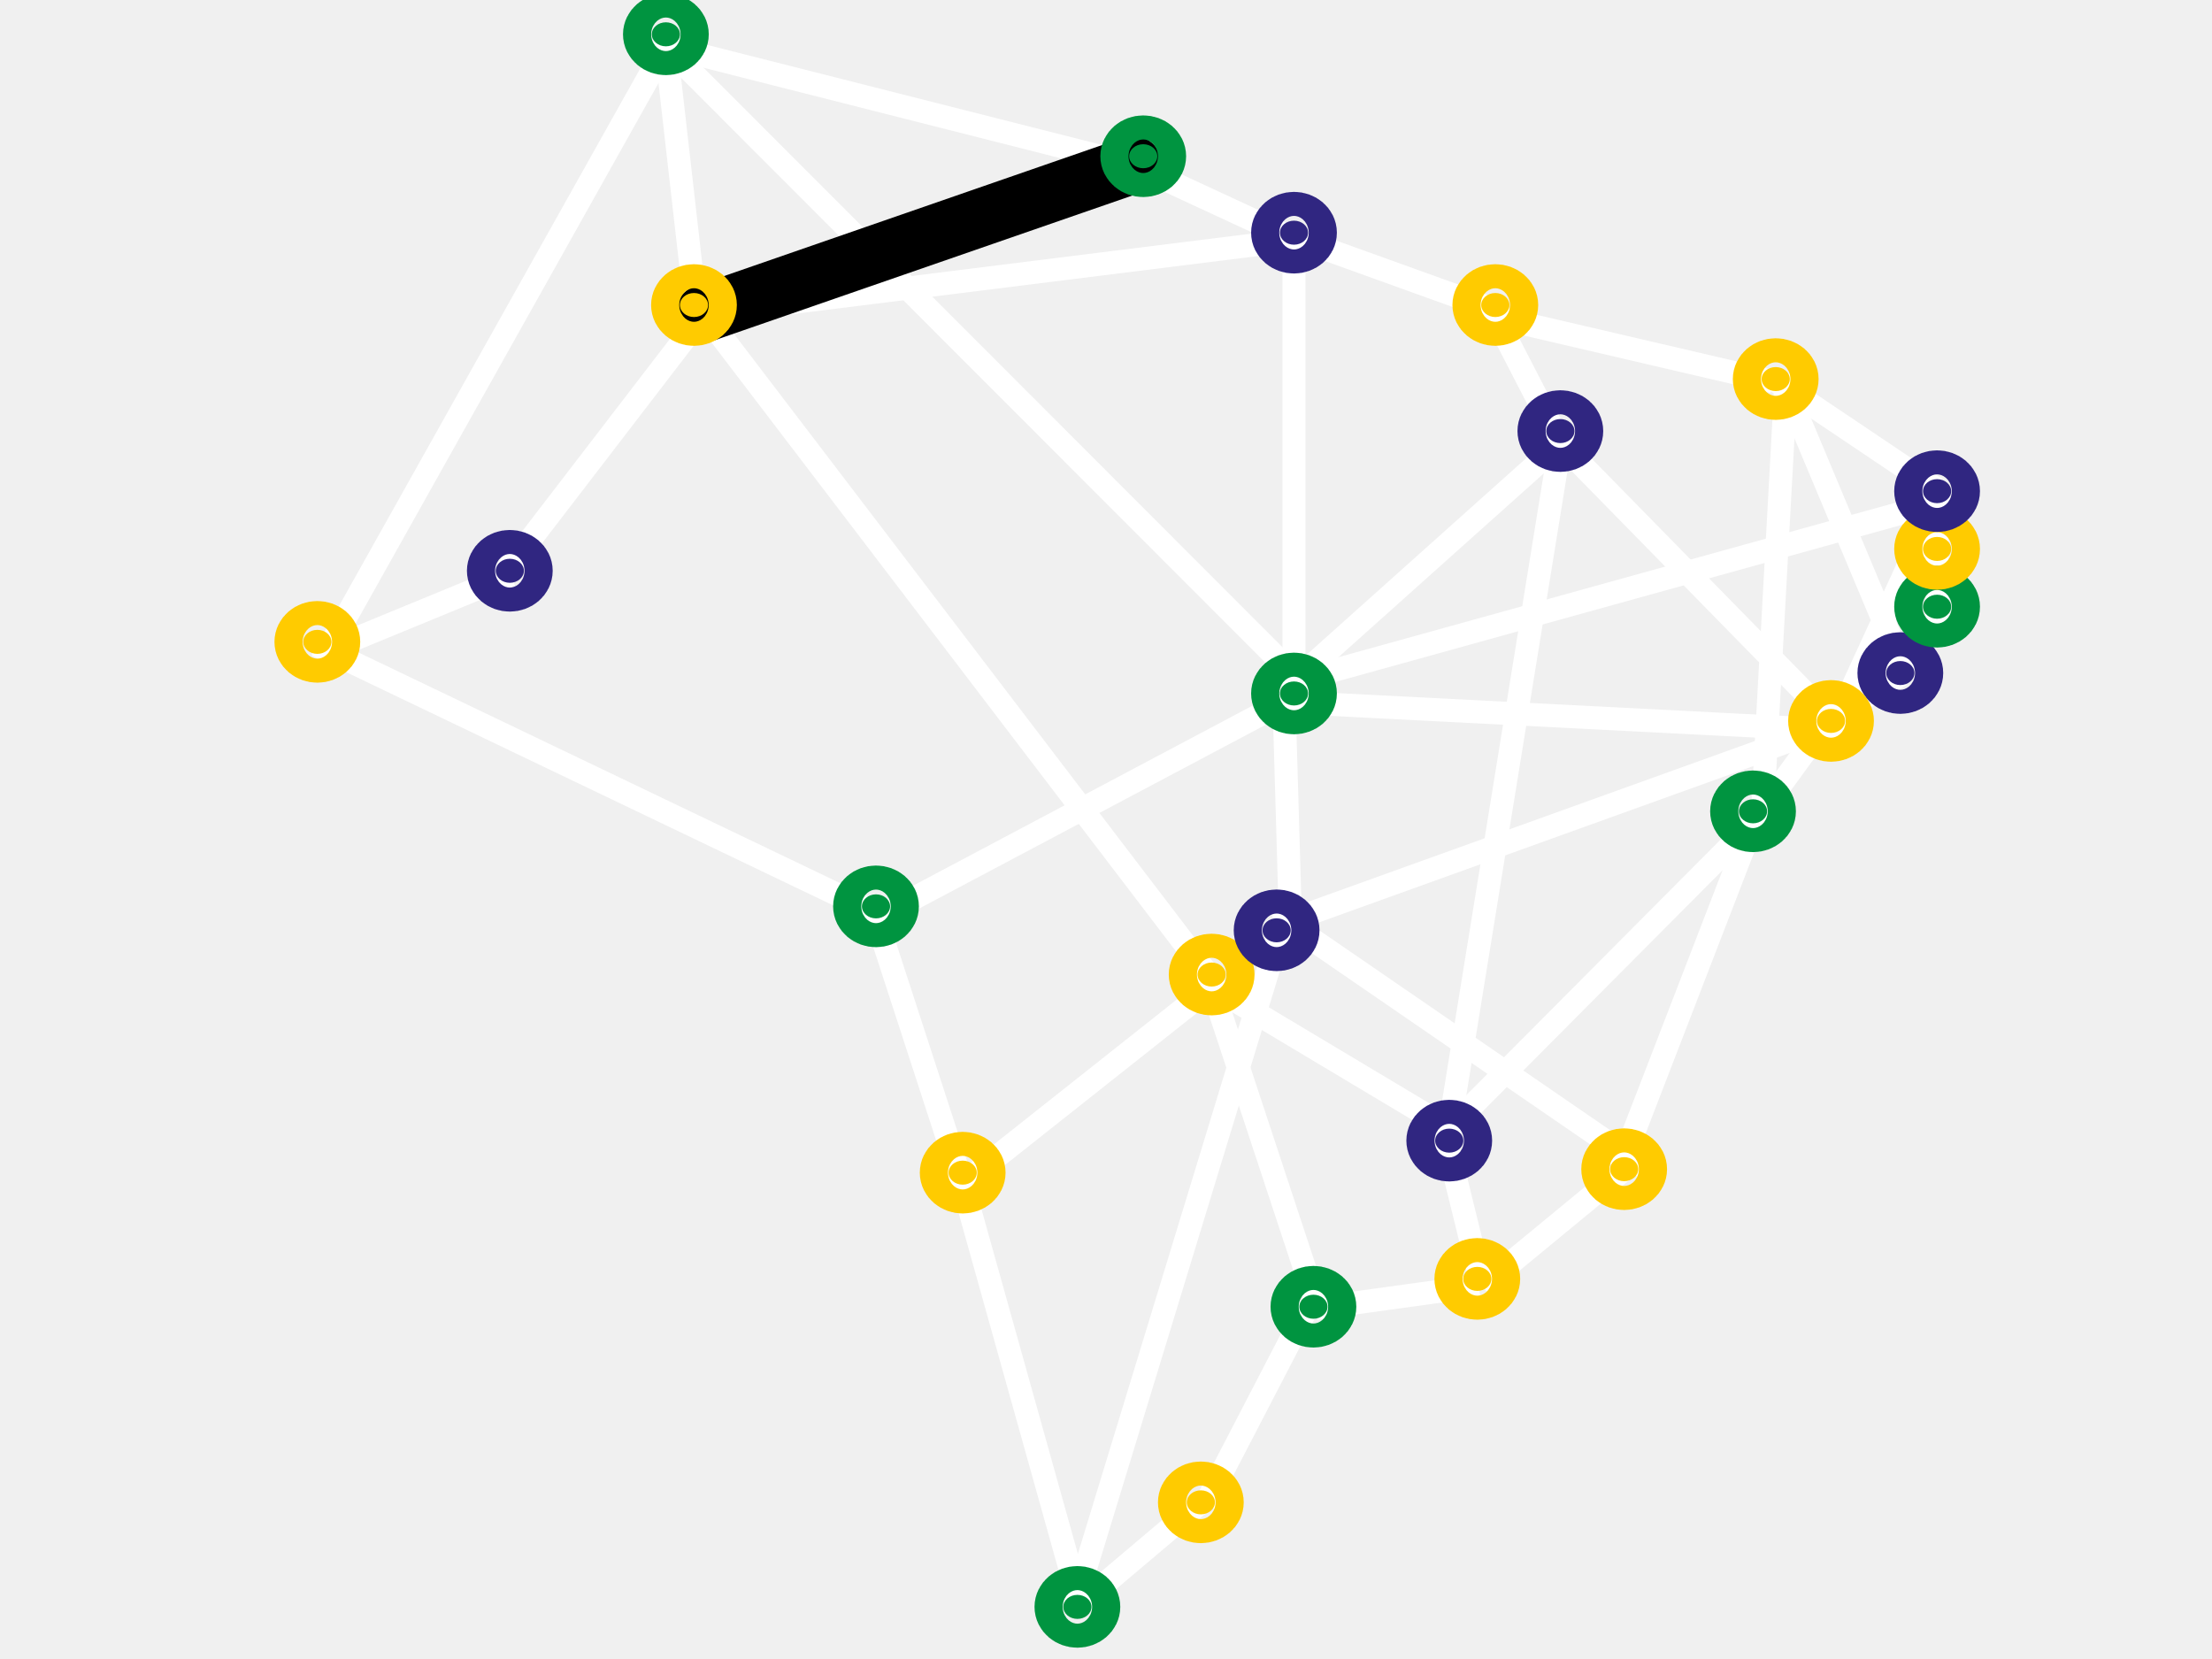
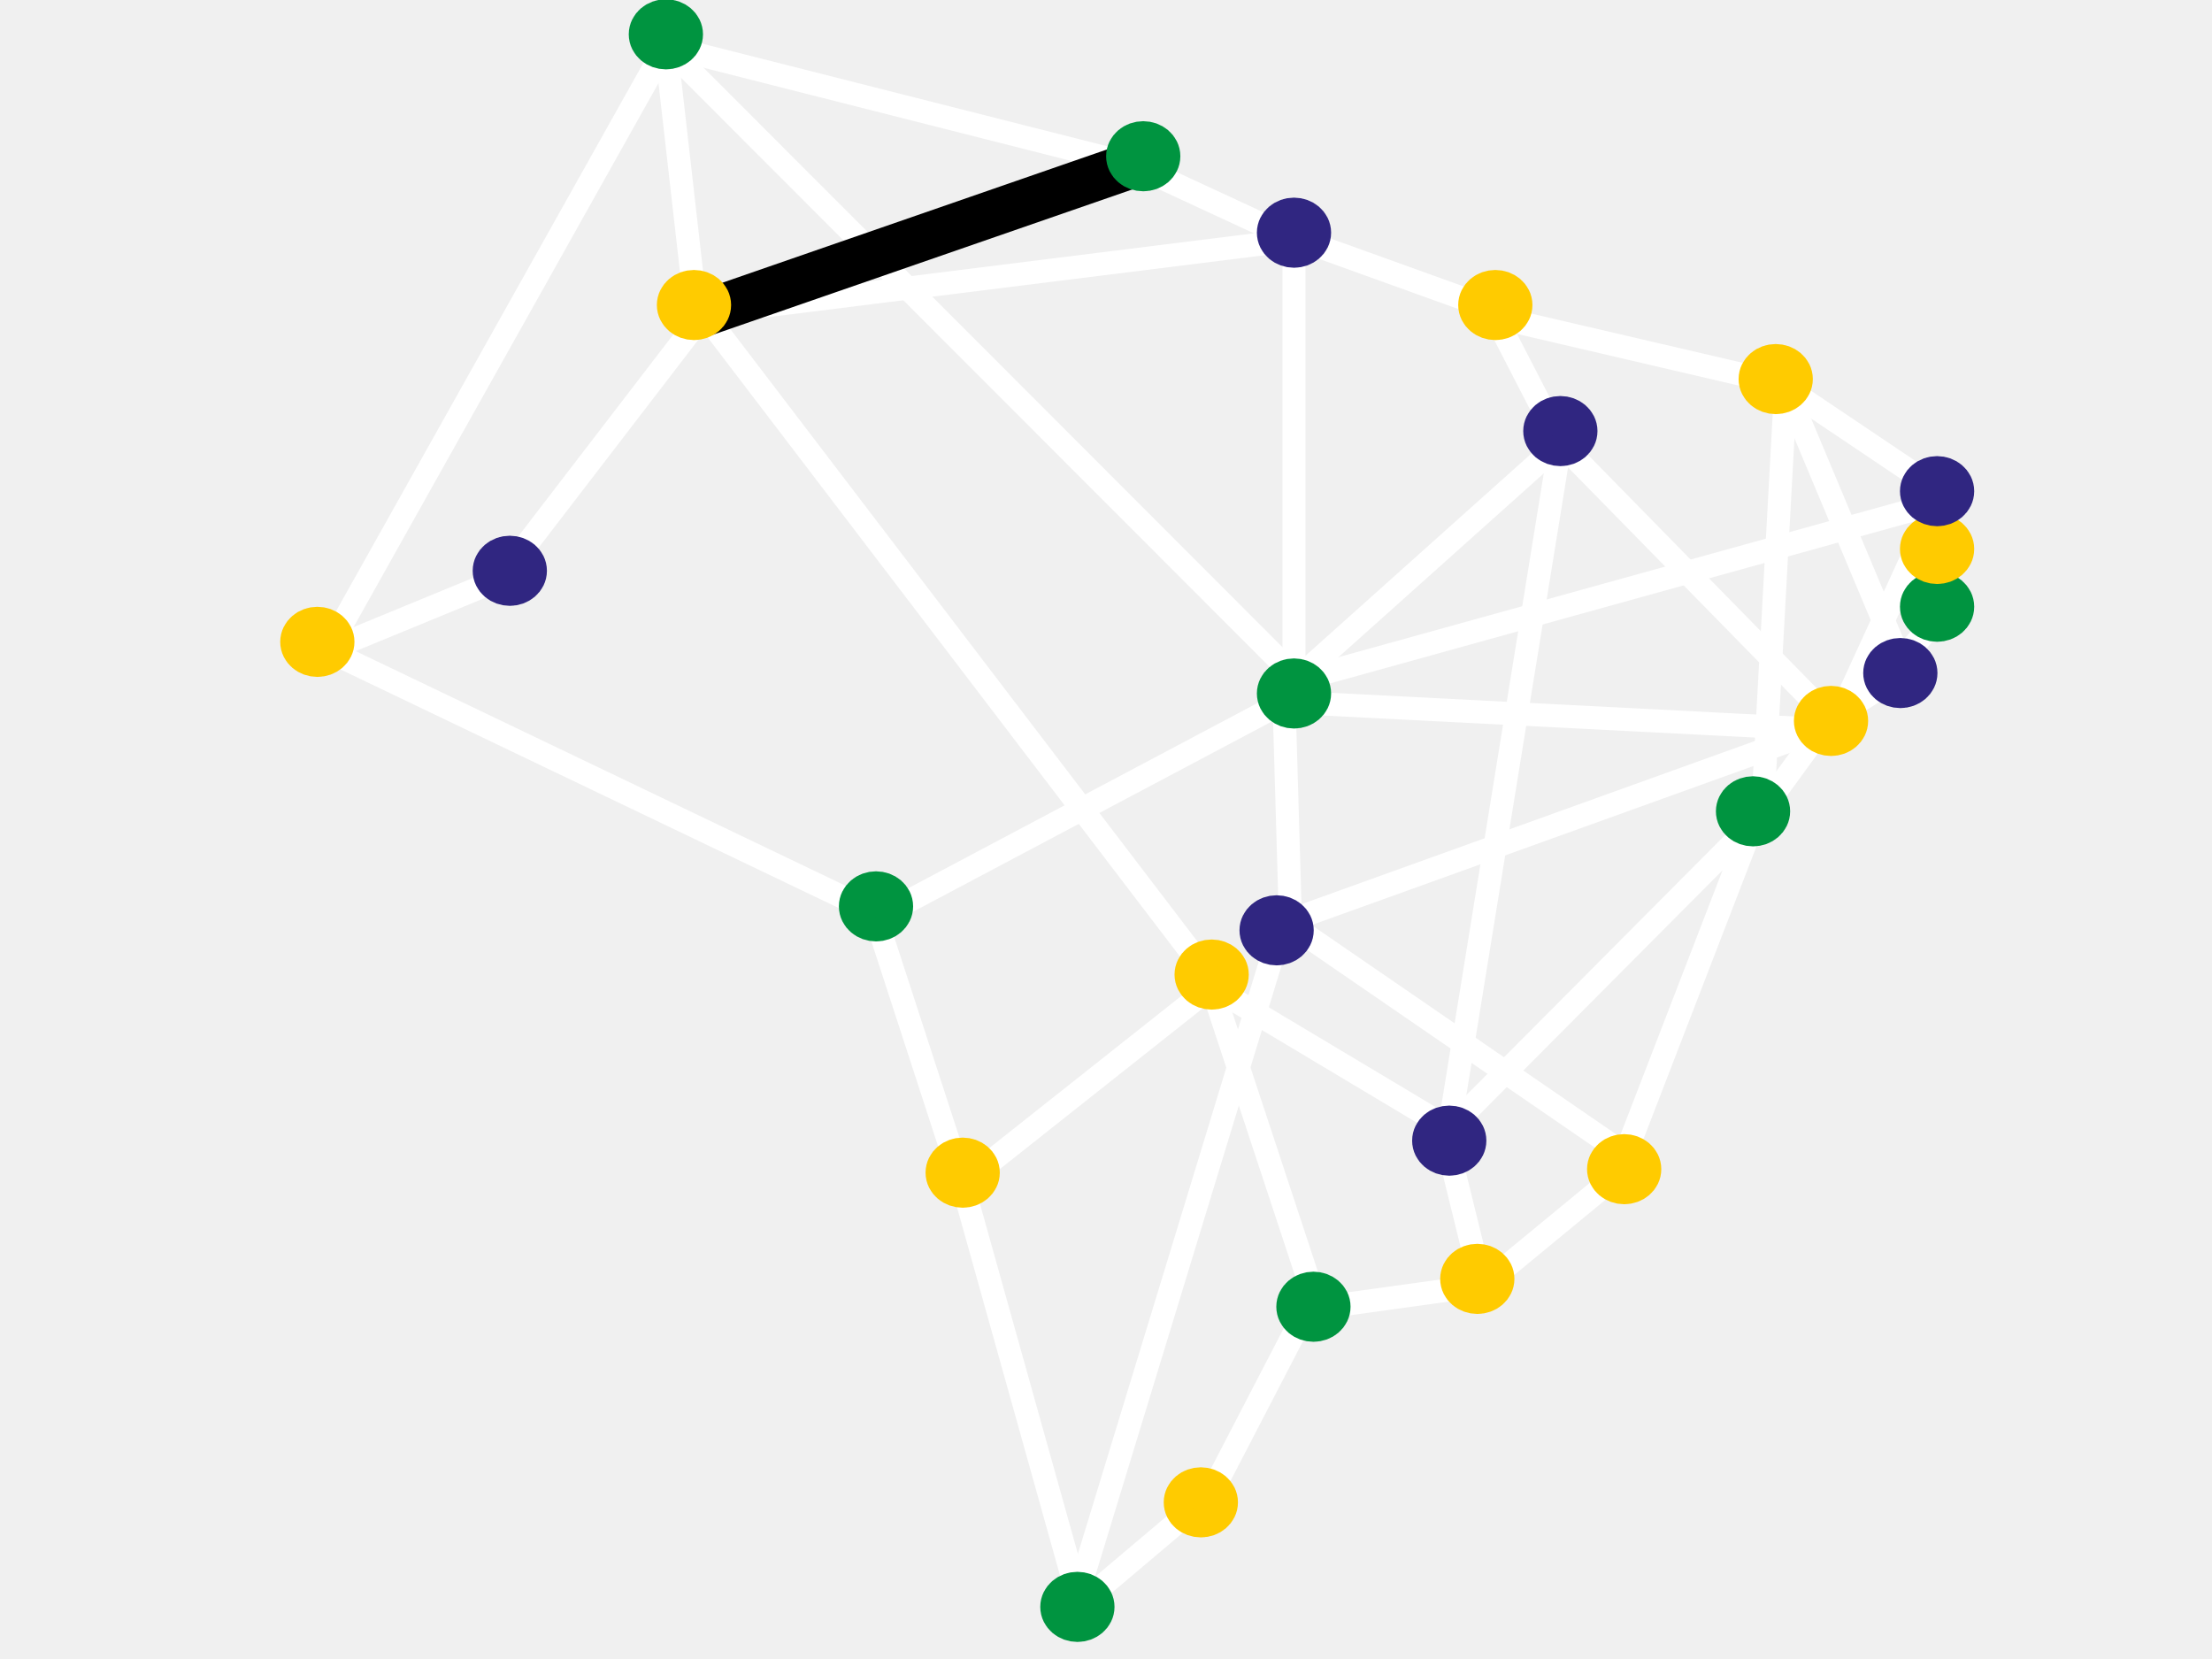
<svg xmlns="http://www.w3.org/2000/svg" version="1.1" viewBox="0.0 0.0 960.0 720.0" fill="none" stroke="none" stroke-linecap="square" stroke-miterlimit="10">
  <clipPath id="p.0">
    <path d="m0 0l960.0 0l0 720.0l-960.0 0l0 -720.0z" clip-rule="nonzero" />
  </clipPath>
  <g clip-path="url(#p.0)">
    <path fill="#000000" fill-opacity="0.0" d="m0 0l960.0 0l0 720.0l-960.0 0z" fill-rule="evenodd" />
    <path fill="#000000" fill-opacity="0.0" d="m561.59 295.75l0 -189.543" fill-rule="evenodd" />
    <path stroke="#fff" stroke-width="10.0" d="m561.59 295.75l0 -189.543" fill-rule="evenodd" />
    <path fill="#000000" fill-opacity="0.0" d="m765.128 348.417l9.858 -180.22" fill-rule="evenodd" />
    <path stroke="#fff" stroke-width="10.0" d="m765.128 348.417l9.858 -180.22" fill-rule="evenodd" />
    <path fill="#000000" fill-opacity="0.0" d="m288.99 20.102l276.913 277.165" fill-rule="evenodd" />
    <path stroke="#fff" stroke-width="10.0" d="m288.99 20.102l276.913 277.165" fill-rule="evenodd" />
    <path fill="#000000" fill-opacity="0.0" d="m288.99 20.102l12.189 107.055" fill-rule="evenodd" />
    <path stroke="#fff" stroke-width="10.0" d="m288.99 20.102l12.189 107.055" fill-rule="evenodd" />
    <path fill="#000000" fill-opacity="0.0" d="m677.187 192.294l-48.22 297.543" fill-rule="evenodd" />
    <path stroke="#fff" stroke-width="10.0" d="m677.187 192.294l-48.22 297.543" fill-rule="evenodd" />
    <path fill="#000000" fill-opacity="0.0" d="m423.909 508.929l101.953 -80.756" fill-rule="evenodd" />
    <path stroke="#fff" stroke-width="10.0" d="m423.909 508.929l101.953 -80.756" fill-rule="evenodd" />
    <path fill="#000000" fill-opacity="0.0" d="m557.269 104.671l-251.78 31.402" fill-rule="evenodd" />
    <path stroke="#fff" stroke-width="10.0" d="m557.269 104.671l-251.78 31.402" fill-rule="evenodd" />
    <path fill="#000000" fill-opacity="0.0" d="m142.045 282.249l74.898 -30.835" fill-rule="evenodd" />
    <path stroke="#fff" stroke-width="10.0" d="m142.045 282.249l74.898 -30.835" fill-rule="evenodd" />
    <path fill="#000000" fill-opacity="0.0" d="m840.687 218.375l-41.701 90.803" fill-rule="evenodd" />
    <path stroke="#fff" stroke-width="10.0" d="m840.687 218.375l-41.701 90.803" fill-rule="evenodd" />
    <path fill="#000000" fill-opacity="0.0" d="m840.687 233.026l0 -14.646" fill-rule="evenodd" />
    <path stroke="#fff" stroke-width="10.0" d="m840.687 233.026l0 -14.646" fill-rule="evenodd" />
    <path fill="#000000" fill-opacity="0.0" d="m774.974 168.203l61.386 41.26" fill-rule="evenodd" />
    <path stroke="#fff" stroke-width="10.0" d="m774.974 168.203l61.386 41.26" fill-rule="evenodd" />
    <path fill="#000000" fill-opacity="0.0" d="m648.964 137.59l115.591 26.929" fill-rule="evenodd" />
    <path stroke="#fff" stroke-width="10.0" d="m648.964 137.59l115.591 26.929" fill-rule="evenodd" />
    <path fill="#000000" fill-opacity="0.0" d="m554.047 408.965l-86.457 283.213" fill-rule="evenodd" />
    <path stroke="#fff" stroke-width="10.0" d="m554.047 408.965l-86.457 283.213" fill-rule="evenodd" />
    <path fill="#000000" fill-opacity="0.0" d="m380.182 398.57l177.102 -93.921" fill-rule="evenodd" />
    <path stroke="#fff" stroke-width="10.0" d="m380.182 398.57l177.102 -93.921" fill-rule="evenodd" />
    <path fill="#000000" fill-opacity="0.0" d="m557.269 304.649l233.071 11.906" fill-rule="evenodd" />
    <path stroke="#fff" stroke-width="10.0" d="m557.269 304.649l233.071 11.906" fill-rule="evenodd" />
    <path fill="#000000" fill-opacity="0.0" d="m305.505 136.063l216.032 283.213" fill-rule="evenodd" />
    <path stroke="#fff" stroke-width="10.0" d="m305.505 136.063l216.032 283.213" fill-rule="evenodd" />
    <path fill="#000000" fill-opacity="0.0" d="m764.606 351.902l25.732 -35.339" fill-rule="evenodd" />
    <path stroke="#fff" stroke-width="10.0" d="m764.606 351.902l25.732 -35.339" fill-rule="evenodd" />
    <path fill="#000000" fill-opacity="0.0" d="m467.585 692.169l-49.795 -178.016" fill-rule="evenodd" />
    <path stroke="#fff" stroke-width="10.0" d="m467.585 692.169l-49.795 -178.016" fill-rule="evenodd" />
    <path fill="#000000" fill-opacity="0.0" d="m760.807 357.316l-131.843 132.504" fill-rule="evenodd" />
    <path stroke="#fff" stroke-width="10.0" d="m760.807 357.316l-131.843 132.504" fill-rule="evenodd" />
    <path fill="#000000" fill-opacity="0.0" d="m774.974 168.203l49.764 118.677" fill-rule="evenodd" />
    <path stroke="#fff" stroke-width="10.0" d="m774.974 168.203l49.764 118.677" fill-rule="evenodd" />
    <path fill="#000000" fill-opacity="0.0" d="m677.187 192.294l-115.591 103.465" fill-rule="evenodd" />
    <path stroke="#fff" stroke-width="10.0" d="m677.187 192.294l-115.591 103.465" fill-rule="evenodd" />
    <path fill="#000000" fill-opacity="0.0" d="m216.935 251.404l88.567 -115.339" fill-rule="evenodd" />
    <path stroke="#fff" stroke-width="10.0" d="m216.935 251.404l88.567 -115.339" fill-rule="evenodd" />
    <path fill="#000000" fill-opacity="0.0" d="m557.269 304.649l2.898 99.118" fill-rule="evenodd" />
    <path stroke="#fff" stroke-width="10.0" d="m557.269 304.649l2.898 99.118" fill-rule="evenodd" />
    <path fill="#000000" fill-opacity="0.0" d="m648.964 137.59l28.22 54.709" fill-rule="evenodd" />
    <path stroke="#fff" stroke-width="10.0" d="m648.964 137.59l28.22 54.709" fill-rule="evenodd" />
    <path fill="#000000" fill-opacity="0.0" d="m840.687 243.451l0 25.071" fill-rule="evenodd" />
    <path stroke="#fff" stroke-width="10.0" d="m840.687 243.451l0 25.071" fill-rule="evenodd" />
    <path fill="#000000" fill-opacity="0.0" d="m628.969 500.249l12.189 49.575" fill-rule="evenodd" />
    <path stroke="#fff" stroke-width="10.0" d="m628.969 500.249l12.189 49.575" fill-rule="evenodd" />
    <path fill="#000000" fill-opacity="0.0" d="m790.339 316.564l-231.969 83.496" fill-rule="evenodd" />
    <path stroke="#fff" stroke-width="10.0" d="m790.339 316.564l-231.969 83.496" fill-rule="evenodd" />
    <path fill="#000000" fill-opacity="0.0" d="m677.187 192.294l121.795 124.283" fill-rule="evenodd" />
    <path stroke="#fff" stroke-width="10.0" d="m677.187 192.294l121.795 124.283" fill-rule="evenodd" />
    <path fill="#000000" fill-opacity="0.0" d="m525.853 428.163l44.157 133.732" fill-rule="evenodd" />
    <path stroke="#fff" stroke-width="10.0" d="m525.853 428.163l44.157 133.732" fill-rule="evenodd" />
    <path fill="#000000" fill-opacity="0.0" d="m565.91 104.671l76.945 27.717" fill-rule="evenodd" />
    <path stroke="#fff" stroke-width="10.0" d="m565.91 104.671l76.945 27.717" fill-rule="evenodd" />
    <path fill="#000000" fill-opacity="0.0" d="m628.969 489.824l-103.118 -61.669" fill-rule="evenodd" />
    <path stroke="#fff" stroke-width="10.0" d="m628.969 489.824l-103.118 -61.669" fill-rule="evenodd" />
    <path fill="#000000" fill-opacity="0.0" d="m288.99 20.102l-146.929 262.142" fill-rule="evenodd" />
    <path stroke="#fff" stroke-width="10.0" d="m288.99 20.102l-146.929 262.142" fill-rule="evenodd" />
    <path fill="#000000" fill-opacity="0.0" d="m374.072 393.358l-232.031 -111.118" fill-rule="evenodd" />
    <path stroke="#fff" stroke-width="10.0" d="m374.072 393.358l-232.031 -111.118" fill-rule="evenodd" />
    <path fill="#000000" fill-opacity="0.0" d="m516.841 655.698l-44.945 37.984" fill-rule="evenodd" />
    <path stroke="#fff" stroke-width="10.0" d="m516.841 655.698l-44.945 37.984" fill-rule="evenodd" />
    <path fill="#000000" fill-opacity="0.0" d="m558.367 400.066l150.835 103.654" fill-rule="evenodd" />
    <path stroke="#fff" stroke-width="10.0" d="m558.367 400.066l150.835 103.654" fill-rule="evenodd" />
    <path fill="#302681" d="m622.859 495.036l0 0c0 -2.879 2.736 -5.213 6.11 -5.213l0 0c3.375 0 6.11 2.334 6.11 5.213l0 0c0 2.879 -2.736 5.213 -6.11 5.213l0 0c-3.375 0 -6.11 -2.334 -6.11 -5.213z" fill-rule="evenodd" />
-     <path stroke="#302681" stroke-width="25.0" stroke-linejoin="round" stroke-linecap="butt" d="m622.859 495.036l0 0c0 -2.879 2.736 -5.213 6.11 -5.213l0 0c3.375 0 6.11 2.334 6.11 5.213l0 0c0 2.879 -2.736 5.213 -6.11 5.213l0 0c-3.375 0 -6.11 -2.334 -6.11 -5.213z" fill-rule="evenodd" />
+     <path stroke="#302681" stroke-width="20.0" stroke-linejoin="round" stroke-linecap="butt" d="m622.859 495.036l0 0c0 -2.879 2.736 -5.213 6.11 -5.213l0 0c3.375 0 6.11 2.334 6.11 5.213l0 0c0 2.879 -2.736 5.213 -6.11 5.213l0 0c-3.375 0 -6.11 -2.334 -6.11 -5.213z" fill-rule="evenodd" />
    <path fill="#000000" fill-opacity="0.0" d="m760.807 357.316l-55.937 144.882" fill-rule="evenodd" />
    <path stroke="#fff" stroke-width="10.0" d="m760.807 357.316l-55.937 144.882" fill-rule="evenodd" />
    <path fill="#ffcb00" d="m131.614 278.563l0 0c0 -2.879 2.736 -5.213 6.11 -5.213l0 0c3.375 0 6.11 2.334 6.11 5.213l0 0c0 2.879 -2.736 5.213 -6.11 5.213l0 0c-3.375 0 -6.11 -2.334 -6.11 -5.213z" fill-rule="evenodd" />
-     <path stroke="#ffcb00" stroke-width="25.0" stroke-linejoin="round" stroke-linecap="butt" d="m131.614 278.563l0 0c0 -2.879 2.736 -5.213 6.11 -5.213l0 0c3.375 0 6.11 2.334 6.11 5.213l0 0c0 2.879 -2.736 5.213 -6.11 5.213l0 0c-3.375 0 -6.11 -2.334 -6.11 -5.213z" fill-rule="evenodd" />
+     <path stroke="#ffcb00" stroke-width="20.0" stroke-linejoin="round" stroke-linecap="butt" d="m131.614 278.563l0 0c0 -2.879 2.736 -5.213 6.11 -5.213l0 0c3.375 0 6.11 2.334 6.11 5.213l0 0c0 2.879 -2.736 5.213 -6.11 5.213l0 0c-3.375 0 -6.11 -2.334 -6.11 -5.213z" fill-rule="evenodd" />
    <path fill="#ffcb00" d="m642.854 132.377l0 0c0 -2.879 2.736 -5.213 6.11 -5.213l0 0c3.375 0 6.11 2.334 6.11 5.213l0 0c0 2.879 -2.736 5.213 -6.11 5.213l0 0c-3.375 0 -6.11 -2.334 -6.11 -5.213z" fill-rule="evenodd" />
-     <path stroke="#ffcb00" stroke-width="25.0" stroke-linejoin="round" stroke-linecap="butt" d="m642.854 132.377l0 0c0 -2.879 2.736 -5.213 6.11 -5.213l0 0c3.375 0 6.11 2.334 6.11 5.213l0 0c0 2.879 -2.736 5.213 -6.11 5.213l0 0c-3.375 0 -6.11 -2.334 -6.11 -5.213z" fill-rule="evenodd" />
+     <path stroke="#ffcb00" stroke-width="20.0" stroke-linejoin="round" stroke-linecap="butt" d="m642.854 132.377l0 0c0 -2.879 2.736 -5.213 6.11 -5.213l0 0c3.375 0 6.11 2.334 6.11 5.213l0 0c0 2.879 -2.736 5.213 -6.11 5.213l0 0c-3.375 0 -6.11 -2.334 -6.11 -5.213z" fill-rule="evenodd" />
    <path fill="#000000" fill-opacity="0.0" d="m824.738 286.885l15.937 -18.362" fill-rule="evenodd" />
    <path stroke="#fff" stroke-width="10.0" d="m824.738 286.885l15.937 -18.362" fill-rule="evenodd" />
    <path fill="#000000" fill-opacity="0.0" d="m380.182 398.57l37.606 115.559" fill-rule="evenodd" />
    <path stroke="#fff" stroke-width="10.0" d="m380.182 398.57l37.606 115.559" fill-rule="evenodd" />
    <path fill="#302681" d="m671.077 187.082l0 0c0 -2.879 2.736 -5.213 6.11 -5.213l0 0c3.375 0 6.11 2.334 6.11 5.213l0 0c0 2.879 -2.736 5.213 -6.11 5.213l0 0c-3.375 0 -6.11 -2.334 -6.11 -5.213z" fill-rule="evenodd" />
-     <path stroke="#302681" stroke-width="25.0" stroke-linejoin="round" stroke-linecap="butt" d="m671.077 187.082l0 0c0 -2.879 2.736 -5.213 6.11 -5.213l0 0c3.375 0 6.11 2.334 6.11 5.213l0 0c0 2.879 -2.736 5.213 -6.11 5.213l0 0c-3.375 0 -6.11 -2.334 -6.11 -5.213z" fill-rule="evenodd" />
+     <path stroke="#302681" stroke-width="20.0" stroke-linejoin="round" stroke-linecap="butt" d="m671.077 187.082l0 0c0 -2.879 2.736 -5.213 6.11 -5.213l0 0c3.375 0 6.11 2.334 6.11 5.213l0 0c0 2.879 -2.736 5.213 -6.11 5.213l0 0c-3.375 0 -6.11 -2.334 -6.11 -5.213z" fill-rule="evenodd" />
    <path fill="#ffcb00" d="m764.544 164.517l0 0c0 -2.879 2.736 -5.213 6.11 -5.213l0 0c3.375 0 6.11 2.334 6.11 5.213l0 0c0 2.879 -2.736 5.213 -6.11 5.213l0 0c-3.375 0 -6.11 -2.334 -6.11 -5.213z" fill-rule="evenodd" />
-     <path stroke="#ffcb00" stroke-width="25.0" stroke-linejoin="round" stroke-linecap="butt" d="m764.544 164.517l0 0c0 -2.879 2.736 -5.213 6.11 -5.213l0 0c3.375 0 6.11 2.334 6.11 5.213l0 0c0 2.879 -2.736 5.213 -6.11 5.213l0 0c-3.375 0 -6.11 -2.334 -6.11 -5.213z" fill-rule="evenodd" />
+     <path stroke="#ffcb00" stroke-width="20.0" stroke-linejoin="round" stroke-linecap="butt" d="m764.544 164.517l0 0c0 -2.879 2.736 -5.213 6.11 -5.213l0 0c3.375 0 6.11 2.334 6.11 5.213l0 0c0 2.879 -2.736 5.213 -6.11 5.213l0 0c-3.375 0 -6.11 -2.334 -6.11 -5.213z" fill-rule="evenodd" />
    <path fill="#000000" fill-opacity="0.0" d="m798.98 309.192l21.449 -13.417" fill-rule="evenodd" />
    <path stroke="#fff" stroke-width="10.0" d="m798.98 309.192l21.449 -13.417" fill-rule="evenodd" />
    <path fill="#000000" fill-opacity="0.0" d="m700.562 511.103l-53.323 43.937" fill-rule="evenodd" />
    <path stroke="#fff" stroke-width="10.0" d="m700.562 511.103l-53.323 43.937" fill-rule="evenodd" />
    <path fill="#000000" fill-opacity="0.0" d="m288.99 20.102l202.835 51.402" fill-rule="evenodd" />
    <path stroke="#fff" stroke-width="10.0" d="m288.99 20.102l202.835 51.402" fill-rule="evenodd" />
    <path fill="#ffcb00" d="m698.773 507.418l0 0c0 -2.879 2.736 -5.213 6.11 -5.213l0 0c3.375 0 6.11 2.334 6.11 5.213l0 0c0 2.879 -2.736 5.213 -6.11 5.213l0 0c-3.375 0 -6.11 -2.334 -6.11 -5.213z" fill-rule="evenodd" />
-     <path stroke="#ffcb00" stroke-width="25.0" stroke-linejoin="round" stroke-linecap="butt" d="m698.773 507.418l0 0c0 -2.879 2.736 -5.213 6.11 -5.213l0 0c3.375 0 6.11 2.334 6.11 5.213l0 0c0 2.879 -2.736 5.213 -6.11 5.213l0 0c-3.375 0 -6.11 -2.334 -6.11 -5.213z" fill-rule="evenodd" />
+     <path stroke="#ffcb00" stroke-width="20.0" stroke-linejoin="round" stroke-linecap="butt" d="m698.773 507.418l0 0c0 -2.879 2.736 -5.213 6.11 -5.213l0 0c3.375 0 6.11 2.334 6.11 5.213l0 0c0 2.879 -2.736 5.213 -6.11 5.213l0 0c-3.375 0 -6.11 -2.334 -6.11 -5.213z" fill-rule="evenodd" />
    <path fill="#302681" d="m818.628 292.098l0 0c0 -2.879 2.736 -5.213 6.11 -5.213l0 0c3.375 0 6.11 2.334 6.11 5.213l0 0c0 2.879 -2.736 5.213 -6.11 5.213l0 0c-3.375 0 -6.11 -2.334 -6.11 -5.213z" fill-rule="evenodd" />
-     <path stroke="#302681" stroke-width="25.0" stroke-linejoin="round" stroke-linecap="butt" d="m818.628 292.098l0 0c0 -2.879 2.736 -5.213 6.11 -5.213l0 0c3.375 0 6.11 2.334 6.11 5.213l0 0c0 2.879 -2.736 5.213 -6.11 5.213l0 0c-3.375 0 -6.11 -2.334 -6.11 -5.213z" fill-rule="evenodd" />
+     <path stroke="#302681" stroke-width="20.0" stroke-linejoin="round" stroke-linecap="butt" d="m818.628 292.098l0 0c0 -2.879 2.736 -5.213 6.11 -5.213l0 0c3.375 0 6.11 2.334 6.11 5.213l0 0c0 2.879 -2.736 5.213 -6.11 5.213l0 0c-3.375 0 -6.11 -2.334 -6.11 -5.213z" fill-rule="evenodd" />
    <path fill="#009440" d="m461.475 697.381l0 0c0 -2.879 2.736 -5.213 6.11 -5.213l0 0c3.375 0 6.11 2.334 6.11 5.213l0 0c0 2.879 -2.736 5.213 -6.11 5.213l0 0c-3.375 0 -6.11 -2.334 -6.11 -5.213z" fill-rule="evenodd" />
-     <path stroke="#009440" stroke-width="25.0" stroke-linejoin="round" stroke-linecap="butt" d="m461.475 697.381l0 0c0 -2.879 2.736 -5.213 6.11 -5.213l0 0c3.375 0 6.11 2.334 6.11 5.213l0 0c0 2.879 -2.736 5.213 -6.11 5.213l0 0c-3.375 0 -6.11 -2.334 -6.11 -5.213z" fill-rule="evenodd" />
+     <path stroke="#009440" stroke-width="20.0" stroke-linejoin="round" stroke-linecap="butt" d="m461.475 697.381l0 0c0 -2.879 2.736 -5.213 6.11 -5.213l0 0c3.375 0 6.11 2.334 6.11 5.213l0 0c0 2.879 -2.736 5.213 -6.11 5.213l0 0c-3.375 0 -6.11 -2.334 -6.11 -5.213z" fill-rule="evenodd" />
    <path fill="#009440" d="m282.879 14.89l0 0c0 -2.879 2.736 -5.213 6.11 -5.213l0 0c3.375 0 6.11 2.334 6.11 5.213l0 0c0 2.879 -2.736 5.213 -6.11 5.213l0 0c-3.375 0 -6.11 -2.334 -6.11 -5.213z" fill-rule="evenodd" />
-     <path stroke="#009440" stroke-width="25.0" stroke-linejoin="round" stroke-linecap="butt" d="m282.879 14.89l0 0c0 -2.879 2.736 -5.213 6.11 -5.213l0 0c3.375 0 6.11 2.334 6.11 5.213l0 0c0 2.879 -2.736 5.213 -6.11 5.213l0 0c-3.375 0 -6.11 -2.334 -6.11 -5.213z" fill-rule="evenodd" />
+     <path stroke="#009440" stroke-width="20.0" stroke-linejoin="round" stroke-linecap="butt" d="m282.879 14.89l0 0c0 -2.879 2.736 -5.213 6.11 -5.213l0 0c3.375 0 6.11 2.334 6.11 5.213l0 0c0 2.879 -2.736 5.213 -6.11 5.213l0 0c-3.375 0 -6.11 -2.334 -6.11 -5.213z" fill-rule="evenodd" />
    <path fill="#000000" fill-opacity="0.0" d="m561.59 295.75l279.087 -77.386" fill-rule="evenodd" />
    <path stroke="#fff" stroke-width="10.0" d="m561.59 295.75l279.087 -77.386" fill-rule="evenodd" />
    <path fill="#009440" d="m374.072 393.358l0 0c0 -2.879 2.736 -5.213 6.11 -5.213l0 0c3.375 0 6.11 2.334 6.11 5.213l0 0c0 2.879 -2.736 5.213 -6.11 5.213l0 0c-3.375 0 -6.11 -2.334 -6.11 -5.213z" fill-rule="evenodd" />
-     <path stroke="#009440" stroke-width="25.0" stroke-linejoin="round" stroke-linecap="butt" d="m374.072 393.358l0 0c0 -2.879 2.736 -5.213 6.11 -5.213l0 0c3.375 0 6.11 2.334 6.11 5.213l0 0c0 2.879 -2.736 5.213 -6.11 5.213l0 0c-3.375 0 -6.11 -2.334 -6.11 -5.213z" fill-rule="evenodd" />
+     <path stroke="#009440" stroke-width="20.0" stroke-linejoin="round" stroke-linecap="butt" d="m374.072 393.358l0 0c0 -2.879 2.736 -5.213 6.11 -5.213l0 0c3.375 0 6.11 2.334 6.11 5.213l0 0c0 2.879 -2.736 5.213 -6.11 5.213l0 0c-3.375 0 -6.11 -2.334 -6.11 -5.213z" fill-rule="evenodd" />
    <path fill="#ffcb00" d="m519.743 422.951l0 0c0 -2.879 2.736 -5.213 6.11 -5.213l0 0c3.375 0 6.11 2.334 6.11 5.213l0 0c0 2.879 -2.736 5.213 -6.11 5.213l0 0c-3.375 0 -6.11 -2.334 -6.11 -5.213z" fill-rule="evenodd" />
-     <path stroke="#ffcb00" stroke-width="25.0" stroke-linejoin="round" stroke-linecap="butt" d="m519.743 422.951l0 0c0 -2.879 2.736 -5.213 6.11 -5.213l0 0c3.375 0 6.11 2.334 6.11 5.213l0 0c0 2.879 -2.736 5.213 -6.11 5.213l0 0c-3.375 0 -6.11 -2.334 -6.11 -5.213z" fill-rule="evenodd" />
+     <path stroke="#ffcb00" stroke-width="20.0" stroke-linejoin="round" stroke-linecap="butt" d="m519.743 422.951l0 0c0 -2.879 2.736 -5.213 6.11 -5.213l0 0c3.375 0 6.11 2.334 6.11 5.213l0 0c0 2.879 -2.736 5.213 -6.11 5.213l0 0c-3.375 0 -6.11 -2.334 -6.11 -5.213z" fill-rule="evenodd" />
    <path fill="#302681" d="m215.145 247.718l0 0c0 -2.879 2.736 -5.213 6.11 -5.213l0 0c3.375 0 6.11 2.334 6.11 5.213l0 0c0 2.879 -2.736 5.213 -6.11 5.213l0 0c-3.375 0 -6.11 -2.334 -6.11 -5.213z" fill-rule="evenodd" />
-     <path stroke="#302681" stroke-width="25.0" stroke-linejoin="round" stroke-linecap="butt" d="m215.145 247.718l0 0c0 -2.879 2.736 -5.213 6.11 -5.213l0 0c3.375 0 6.11 2.334 6.11 5.213l0 0c0 2.879 -2.736 5.213 -6.11 5.213l0 0c-3.375 0 -6.11 -2.334 -6.11 -5.213z" fill-rule="evenodd" />
+     <path stroke="#302681" stroke-width="20.0" stroke-linejoin="round" stroke-linecap="butt" d="m215.145 247.718l0 0c0 -2.879 2.736 -5.213 6.11 -5.213l0 0c3.375 0 6.11 2.334 6.11 5.213l0 0c0 2.879 -2.736 5.213 -6.11 5.213l0 0c-3.375 0 -6.11 -2.334 -6.11 -5.213z" fill-rule="evenodd" />
    <path fill="#302681" d="m547.937 403.752l0 0c0 -2.879 2.736 -5.213 6.11 -5.213l0 0c3.375 0 6.11 2.334 6.11 5.213l0 0c0 2.879 -2.736 5.213 -6.11 5.213l0 0c-3.375 0 -6.11 -2.334 -6.11 -5.213z" fill-rule="evenodd" />
-     <path stroke="#302681" stroke-width="25.0" stroke-linejoin="round" stroke-linecap="butt" d="m547.937 403.752l0 0c0 -2.879 2.736 -5.213 6.11 -5.213l0 0c3.375 0 6.11 2.334 6.11 5.213l0 0c0 2.879 -2.736 5.213 -6.11 5.213l0 0c-3.375 0 -6.11 -2.334 -6.11 -5.213z" fill-rule="evenodd" />
+     <path stroke="#302681" stroke-width="20.0" stroke-linejoin="round" stroke-linecap="butt" d="m547.937 403.752l0 0c0 -2.879 2.736 -5.213 6.11 -5.213l0 0c3.375 0 6.11 2.334 6.11 5.213l0 0c0 2.879 -2.736 5.213 -6.11 5.213l0 0c-3.375 0 -6.11 -2.334 -6.11 -5.213z" fill-rule="evenodd" />
    <path fill="#ffcb00" d="m788.549 312.878l0 0c0 -2.879 2.736 -5.213 6.11 -5.213l0 0c3.375 0 6.11 2.334 6.11 5.213l0 0c0 2.879 -2.736 5.213 -6.11 5.213l0 0c-3.375 0 -6.11 -2.334 -6.11 -5.213z" fill-rule="evenodd" />
-     <path stroke="#ffcb00" stroke-width="25.0" stroke-linejoin="round" stroke-linecap="butt" d="m788.549 312.878l0 0c0 -2.879 2.736 -5.213 6.11 -5.213l0 0c3.375 0 6.11 2.334 6.11 5.213l0 0c0 2.879 -2.736 5.213 -6.11 5.213l0 0c-3.375 0 -6.11 -2.334 -6.11 -5.213z" fill-rule="evenodd" />
+     <path stroke="#ffcb00" stroke-width="20.0" stroke-linejoin="round" stroke-linecap="butt" d="m788.549 312.878l0 0c0 -2.879 2.736 -5.213 6.11 -5.213l0 0c3.375 0 6.11 2.334 6.11 5.213l0 0c0 2.879 -2.736 5.213 -6.11 5.213l0 0c-3.375 0 -6.11 -2.334 -6.11 -5.213z" fill-rule="evenodd" />
    <path fill="#009440" d="m754.697 352.103l0 0c0 -2.879 2.736 -5.213 6.11 -5.213l0 0c3.375 0 6.11 2.334 6.11 5.213l0 0c0 2.879 -2.736 5.213 -6.11 5.213l0 0c-3.375 0 -6.11 -2.334 -6.11 -5.213z" fill-rule="evenodd" />
-     <path stroke="#009440" stroke-width="25.0" stroke-linejoin="round" stroke-linecap="butt" d="m754.697 352.103l0 0c0 -2.879 2.736 -5.213 6.11 -5.213l0 0c3.375 0 6.11 2.334 6.11 5.213l0 0c0 2.879 -2.736 5.213 -6.11 5.213l0 0c-3.375 0 -6.11 -2.334 -6.11 -5.213z" fill-rule="evenodd" />
+     <path stroke="#009440" stroke-width="20.0" stroke-linejoin="round" stroke-linecap="butt" d="m754.697 352.103l0 0c0 -2.879 2.736 -5.213 6.11 -5.213l0 0c3.375 0 6.11 2.334 6.11 5.213l0 0c0 2.879 -2.736 5.213 -6.11 5.213l0 0c-3.375 0 -6.11 -2.334 -6.11 -5.213z" fill-rule="evenodd" />
    <path fill="#000000" fill-opacity="0.0" d="m491.839 71.491l63.654 29.48" fill-rule="evenodd" />
    <path stroke="#fff" stroke-width="10.0" d="m491.839 71.491l63.654 29.48" fill-rule="evenodd" />
    <path fill="#302681" d="m555.48 100.986l0 0c0 -2.879 2.736 -5.213 6.11 -5.213l0 0c3.375 0 6.11 2.334 6.11 5.213l0 0c0 2.879 -2.736 5.213 -6.11 5.213l0 0c-3.375 0 -6.11 -2.334 -6.11 -5.213z" fill-rule="evenodd" />
-     <path stroke="#302681" stroke-width="25.0" stroke-linejoin="round" stroke-linecap="butt" d="m555.48 100.986l0 0c0 -2.879 2.736 -5.213 6.11 -5.213l0 0c3.375 0 6.11 2.334 6.11 5.213l0 0c0 2.879 -2.736 5.213 -6.11 5.213l0 0c-3.375 0 -6.11 -2.334 -6.11 -5.213z" fill-rule="evenodd" />
+     <path stroke="#302681" stroke-width="20.0" stroke-linejoin="round" stroke-linecap="butt" d="m555.48 100.986l0 0c0 -2.879 2.736 -5.213 6.11 -5.213l0 0c3.375 0 6.11 2.334 6.11 5.213l0 0c0 2.879 -2.736 5.213 -6.11 5.213l0 0c-3.375 0 -6.11 -2.334 -6.11 -5.213z" fill-rule="evenodd" />
    <path fill="#009440" d="m834.577 263.315l0 0c0 -2.879 2.736 -5.213 6.11 -5.213l0 0c3.375 0 6.11 2.334 6.11 5.213l0 0c0 2.879 -2.736 5.213 -6.11 5.213l0 0c-3.375 0 -6.11 -2.334 -6.11 -5.213z" fill-rule="evenodd" />
-     <path stroke="#009440" stroke-width="25.0" stroke-linejoin="round" stroke-linecap="butt" d="m834.577 263.315l0 0c0 -2.879 2.736 -5.213 6.11 -5.213l0 0c3.375 0 6.11 2.334 6.11 5.213l0 0c0 2.879 -2.736 5.213 -6.11 5.213l0 0c-3.375 0 -6.11 -2.334 -6.11 -5.213z" fill-rule="evenodd" />
+     <path stroke="#009440" stroke-width="20.0" stroke-linejoin="round" stroke-linecap="butt" d="m834.577 263.315l0 0c0 -2.879 2.736 -5.213 6.11 -5.213l0 0c3.375 0 6.11 2.334 6.11 5.213l0 0c0 2.879 -2.736 5.213 -6.11 5.213l0 0c-3.375 0 -6.11 -2.334 -6.11 -5.213z" fill-rule="evenodd" />
    <path fill="#000000" fill-opacity="0.0" d="m636.824 558.718l-60.693 8.409" fill-rule="evenodd" />
    <path stroke="#fff" stroke-width="10.0" d="m636.824 558.718l-60.693 8.409" fill-rule="evenodd" />
    <path fill="#ffcb00" d="m635.034 555.032l0 0c0 -2.879 2.736 -5.213 6.11 -5.213l0 0c3.375 0 6.11 2.334 6.11 5.213l0 0c0 2.879 -2.736 5.213 -6.11 5.213l0 0c-3.375 0 -6.11 -2.334 -6.11 -5.213z" fill-rule="evenodd" />
-     <path stroke="#ffcb00" stroke-width="25.0" stroke-linejoin="round" stroke-linecap="butt" d="m635.034 555.032l0 0c0 -2.879 2.736 -5.213 6.11 -5.213l0 0c3.375 0 6.11 2.334 6.11 5.213l0 0c0 2.879 -2.736 5.213 -6.11 5.213l0 0c-3.375 0 -6.11 -2.334 -6.11 -5.213z" fill-rule="evenodd" />
+     <path stroke="#ffcb00" stroke-width="20.0" stroke-linejoin="round" stroke-linecap="butt" d="m635.034 555.032l0 0c0 -2.879 2.736 -5.213 6.11 -5.213l0 0c3.375 0 6.11 2.334 6.11 5.213l0 0c0 2.879 -2.736 5.213 -6.11 5.213l0 0c-3.375 0 -6.11 -2.334 -6.11 -5.213z" fill-rule="evenodd" />
    <path fill="#000000" fill-opacity="0.0" d="m565.705 570.803l-40.221 77.512" fill-rule="evenodd" />
    <path stroke="#fff" stroke-width="10.0" d="m565.705 570.803l-40.221 77.512" fill-rule="evenodd" />
    <path fill="#ffcb00" d="m515.051 652.012l0 0c0 -2.879 2.736 -5.213 6.11 -5.213l0 0c3.375 0 6.11 2.334 6.11 5.213l0 0c0 2.879 -2.736 5.213 -6.11 5.213l0 0c-3.375 0 -6.11 -2.334 -6.11 -5.213z" fill-rule="evenodd" />
-     <path stroke="#ffcb00" stroke-width="25.0" stroke-linejoin="round" stroke-linecap="butt" d="m515.051 652.012l0 0c0 -2.879 2.736 -5.213 6.11 -5.213l0 0c3.375 0 6.11 2.334 6.11 5.213l0 0c0 2.879 -2.736 5.213 -6.11 5.213l0 0c-3.375 0 -6.11 -2.334 -6.11 -5.213z" fill-rule="evenodd" />
+     <path stroke="#ffcb00" stroke-width="20.0" stroke-linejoin="round" stroke-linecap="butt" d="m515.051 652.012l0 0c0 -2.879 2.736 -5.213 6.11 -5.213l0 0c3.375 0 6.11 2.334 6.11 5.213l0 0c0 2.879 -2.736 5.213 -6.11 5.213l0 0c-3.375 0 -6.11 -2.334 -6.11 -5.213z" fill-rule="evenodd" />
    <path fill="#009440" d="m563.915 567.117l0 0c0 -2.879 2.736 -5.213 6.11 -5.213l0 0c3.375 0 6.11 2.334 6.11 5.213l0 0c0 2.879 -2.736 5.213 -6.11 5.213l0 0c-3.375 0 -6.11 -2.334 -6.11 -5.213z" fill-rule="evenodd" />
-     <path stroke="#009440" stroke-width="25.0" stroke-linejoin="round" stroke-linecap="butt" d="m563.915 567.117l0 0c0 -2.879 2.736 -5.213 6.11 -5.213l0 0c3.375 0 6.11 2.334 6.11 5.213l0 0c0 2.879 -2.736 5.213 -6.11 5.213l0 0c-3.375 0 -6.11 -2.334 -6.11 -5.213z" fill-rule="evenodd" />
+     <path stroke="#009440" stroke-width="20.0" stroke-linejoin="round" stroke-linecap="butt" d="m563.915 567.117l0 0c0 -2.879 2.736 -5.213 6.11 -5.213l0 0c3.375 0 6.11 2.334 6.11 5.213l0 0c0 2.879 -2.736 5.213 -6.11 5.213l0 0c-3.375 0 -6.11 -2.334 -6.11 -5.213z" fill-rule="evenodd" />
    <path fill="#ffcb00" d="m411.688 508.929l0 0c0 -2.879 2.736 -5.213 6.11 -5.213l0 0c3.375 0 6.11 2.334 6.11 5.213l0 0c0 2.879 -2.736 5.213 -6.11 5.213l0 0c-3.375 0 -6.11 -2.334 -6.11 -5.213z" fill-rule="evenodd" />
-     <path stroke="#ffcb00" stroke-width="25.0" stroke-linejoin="round" stroke-linecap="butt" d="m411.688 508.929l0 0c0 -2.879 2.736 -5.213 6.11 -5.213l0 0c3.375 0 6.11 2.334 6.11 5.213l0 0c0 2.879 -2.736 5.213 -6.11 5.213l0 0c-3.375 0 -6.11 -2.334 -6.11 -5.213z" fill-rule="evenodd" />
+     <path stroke="#ffcb00" stroke-width="20.0" stroke-linejoin="round" stroke-linecap="butt" d="m411.688 508.929l0 0c0 -2.879 2.736 -5.213 6.11 -5.213l0 0c3.375 0 6.11 2.334 6.11 5.213l0 0c0 2.879 -2.736 5.213 -6.11 5.213l0 0c-3.375 0 -6.11 -2.334 -6.11 -5.213z" fill-rule="evenodd" />
    <path fill="#ffcb00" d="m834.577 238.239l0 0c0 -2.879 2.736 -5.213 6.11 -5.213l0 0c3.375 0 6.11 2.334 6.11 5.213l0 0c0 2.879 -2.736 5.213 -6.11 5.213l0 0c-3.375 0 -6.11 -2.334 -6.11 -5.213z" fill-rule="evenodd" />
-     <path stroke="#ffcb00" stroke-width="25.0" stroke-linejoin="round" stroke-linecap="butt" d="m834.577 238.239l0 0c0 -2.879 2.736 -5.213 6.11 -5.213l0 0c3.375 0 6.11 2.334 6.11 5.213l0 0c0 2.879 -2.736 5.213 -6.11 5.213l0 0c-3.375 0 -6.11 -2.334 -6.11 -5.213z" fill-rule="evenodd" />
+     <path stroke="#ffcb00" stroke-width="20.0" stroke-linejoin="round" stroke-linecap="butt" d="m834.577 238.239l0 0c0 -2.879 2.736 -5.213 6.11 -5.213l0 0c3.375 0 6.11 2.334 6.11 5.213l0 0c0 2.879 -2.736 5.213 -6.11 5.213l0 0c-3.375 0 -6.11 -2.334 -6.11 -5.213z" fill-rule="evenodd" />
    <path fill="#302681" d="m834.577 213.163l0 0c0 -2.879 2.736 -5.213 6.11 -5.213l0 0c3.375 0 6.11 2.334 6.11 5.213l0 0c0 2.879 -2.736 5.213 -6.11 5.213l0 0c-3.375 0 -6.11 -2.334 -6.11 -5.213z" fill-rule="evenodd" />
-     <path stroke="#302681" stroke-width="25.0" stroke-linejoin="round" stroke-linecap="butt" d="m834.577 213.163l0 0c0 -2.879 2.736 -5.213 6.11 -5.213l0 0c3.375 0 6.11 2.334 6.11 5.213l0 0c0 2.879 -2.736 5.213 -6.11 5.213l0 0c-3.375 0 -6.11 -2.334 -6.11 -5.213z" fill-rule="evenodd" />
+     <path stroke="#302681" stroke-width="20.0" stroke-linejoin="round" stroke-linecap="butt" d="m834.577 213.163l0 0c0 -2.879 2.736 -5.213 6.11 -5.213l0 0c3.375 0 6.11 2.334 6.11 5.213l0 0c0 2.879 -2.736 5.213 -6.11 5.213l0 0c-3.375 0 -6.11 -2.334 -6.11 -5.213z" fill-rule="evenodd" />
    <path fill="#009440" d="m555.48 300.963l0 0c0 -2.879 2.736 -5.213 6.11 -5.213l0 0c3.375 0 6.11 2.334 6.11 5.213l0 0c0 2.879 -2.736 5.213 -6.11 5.213l0 0c-3.375 0 -6.11 -2.334 -6.11 -5.213z" fill-rule="evenodd" />
-     <path stroke="#009440" stroke-width="25.0" stroke-linejoin="round" stroke-linecap="butt" d="m555.48 300.963l0 0c0 -2.879 2.736 -5.213 6.11 -5.213l0 0c3.375 0 6.11 2.334 6.11 5.213l0 0c0 2.879 -2.736 5.213 -6.11 5.213l0 0c-3.375 0 -6.11 -2.334 -6.11 -5.213z" fill-rule="evenodd" />
-     <path fill="#000000" fill-opacity="0.0" d="m491.839 71.491l-186.331 64.567" fill-rule="evenodd" />
-     <path stroke="#000" stroke-width="25.0" stroke-linejoin="round" stroke-linecap="round" d="m491.839 71.491l-186.331 64.567" fill-rule="evenodd" />
+     <path stroke="#009440" stroke-width="20.0" stroke-linejoin="round" stroke-linecap="butt" d="m555.48 300.963l0 0c0 -2.879 2.736 -5.213 6.11 -5.213l0 0c3.375 0 6.11 2.334 6.11 5.213l0 0c0 2.879 -2.736 5.213 -6.11 5.213l0 0c-3.375 0 -6.11 -2.334 -6.11 -5.213z" fill-rule="evenodd" />
+     <path fill="#fff" fill-opacity="0.0" d="m491.839 71.491l-186.331 64.567" fill-rule="evenodd" />
+     <path stroke="#000" stroke-width="20.0" stroke-linejoin="round" stroke-linecap="round" d="m491.839 71.491l-186.331 64.567" fill-rule="evenodd" />
    <path fill="#ffcb00" d="m295.074 132.377l0 0c0 -2.879 2.736 -5.213 6.11 -5.213l0 0c3.375 0 6.11 2.334 6.11 5.213l0 0c0 2.879 -2.736 5.213 -6.11 5.213l0 0c-3.375 0 -6.11 -2.334 -6.11 -5.213z" fill-rule="evenodd" />
-     <path stroke="#ffcb00" stroke-width="25.0" stroke-linejoin="round" stroke-linecap="butt" d="m295.074 132.377l0 0c0 -2.879 2.736 -5.213 6.11 -5.213l0 0c3.375 0 6.11 2.334 6.11 5.213l0 0c0 2.879 -2.736 5.213 -6.11 5.213l0 0c-3.375 0 -6.11 -2.334 -6.11 -5.213z" fill-rule="evenodd" />
+     <path stroke="#ffcb00" stroke-width="20.0" stroke-linejoin="round" stroke-linecap="butt" d="m295.074 132.377l0 0c0 -2.879 2.736 -5.213 6.11 -5.213l0 0c3.375 0 6.11 2.334 6.11 5.213l0 0c0 2.879 -2.736 5.213 -6.11 5.213l0 0c-3.375 0 -6.11 -2.334 -6.11 -5.213z" fill-rule="evenodd" />
    <path fill="#009440" d="m490.049 67.805l0 0c0 -2.879 2.736 -5.213 6.11 -5.213l0 0c3.375 0 6.11 2.334 6.11 5.213l0 0c0 2.879 -2.736 5.213 -6.11 5.213l0 0c-3.375 0 -6.11 -2.334 -6.11 -5.213z" fill-rule="evenodd" />
-     <path stroke="#009440" stroke-width="25.0" stroke-linejoin="round" stroke-linecap="butt" d="m490.049 67.805l0 0c0 -2.879 2.736 -5.213 6.11 -5.213l0 0c3.375 0 6.11 2.334 6.11 5.213l0 0c0 2.879 -2.736 5.213 -6.11 5.213l0 0c-3.375 0 -6.11 -2.334 -6.11 -5.213z" fill-rule="evenodd" />
+     <path stroke="#009440" stroke-width="20.0" stroke-linejoin="round" stroke-linecap="butt" d="m490.049 67.805l0 0c0 -2.879 2.736 -5.213 6.11 -5.213l0 0c3.375 0 6.11 2.334 6.11 5.213l0 0c0 2.879 -2.736 5.213 -6.11 5.213l0 0c-3.375 0 -6.11 -2.334 -6.11 -5.213z" fill-rule="evenodd" />
  </g>
</svg>
